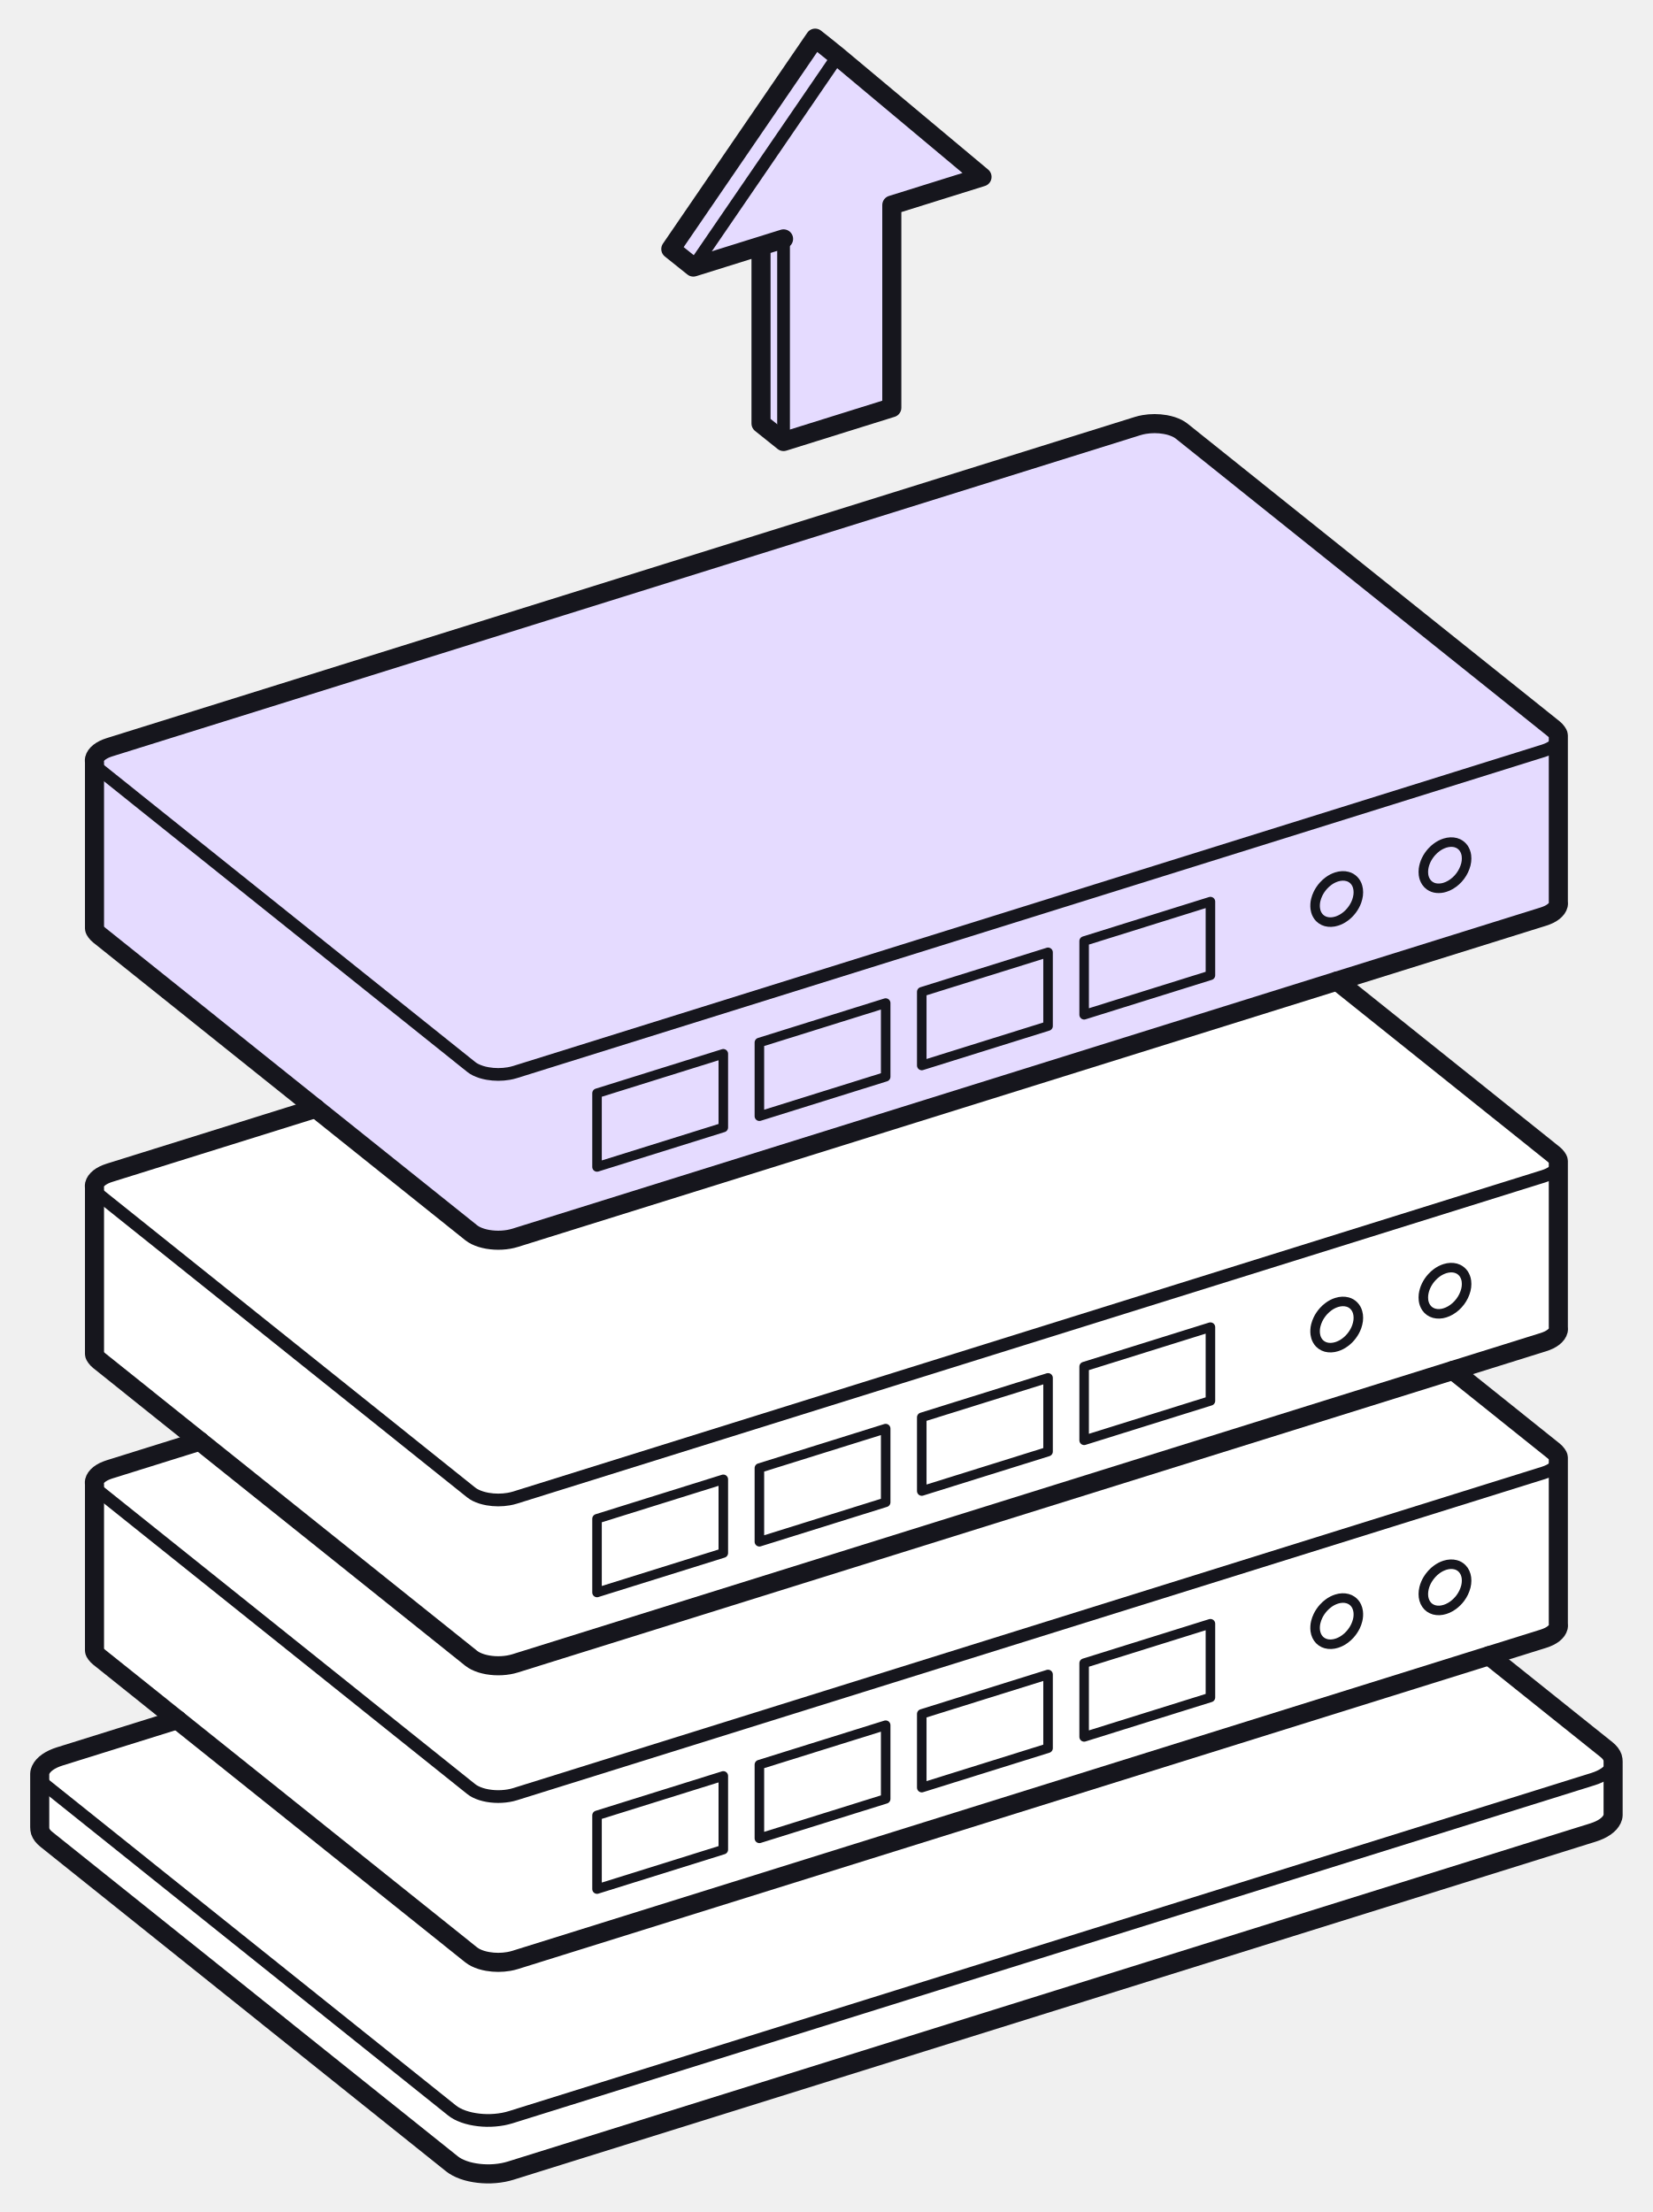
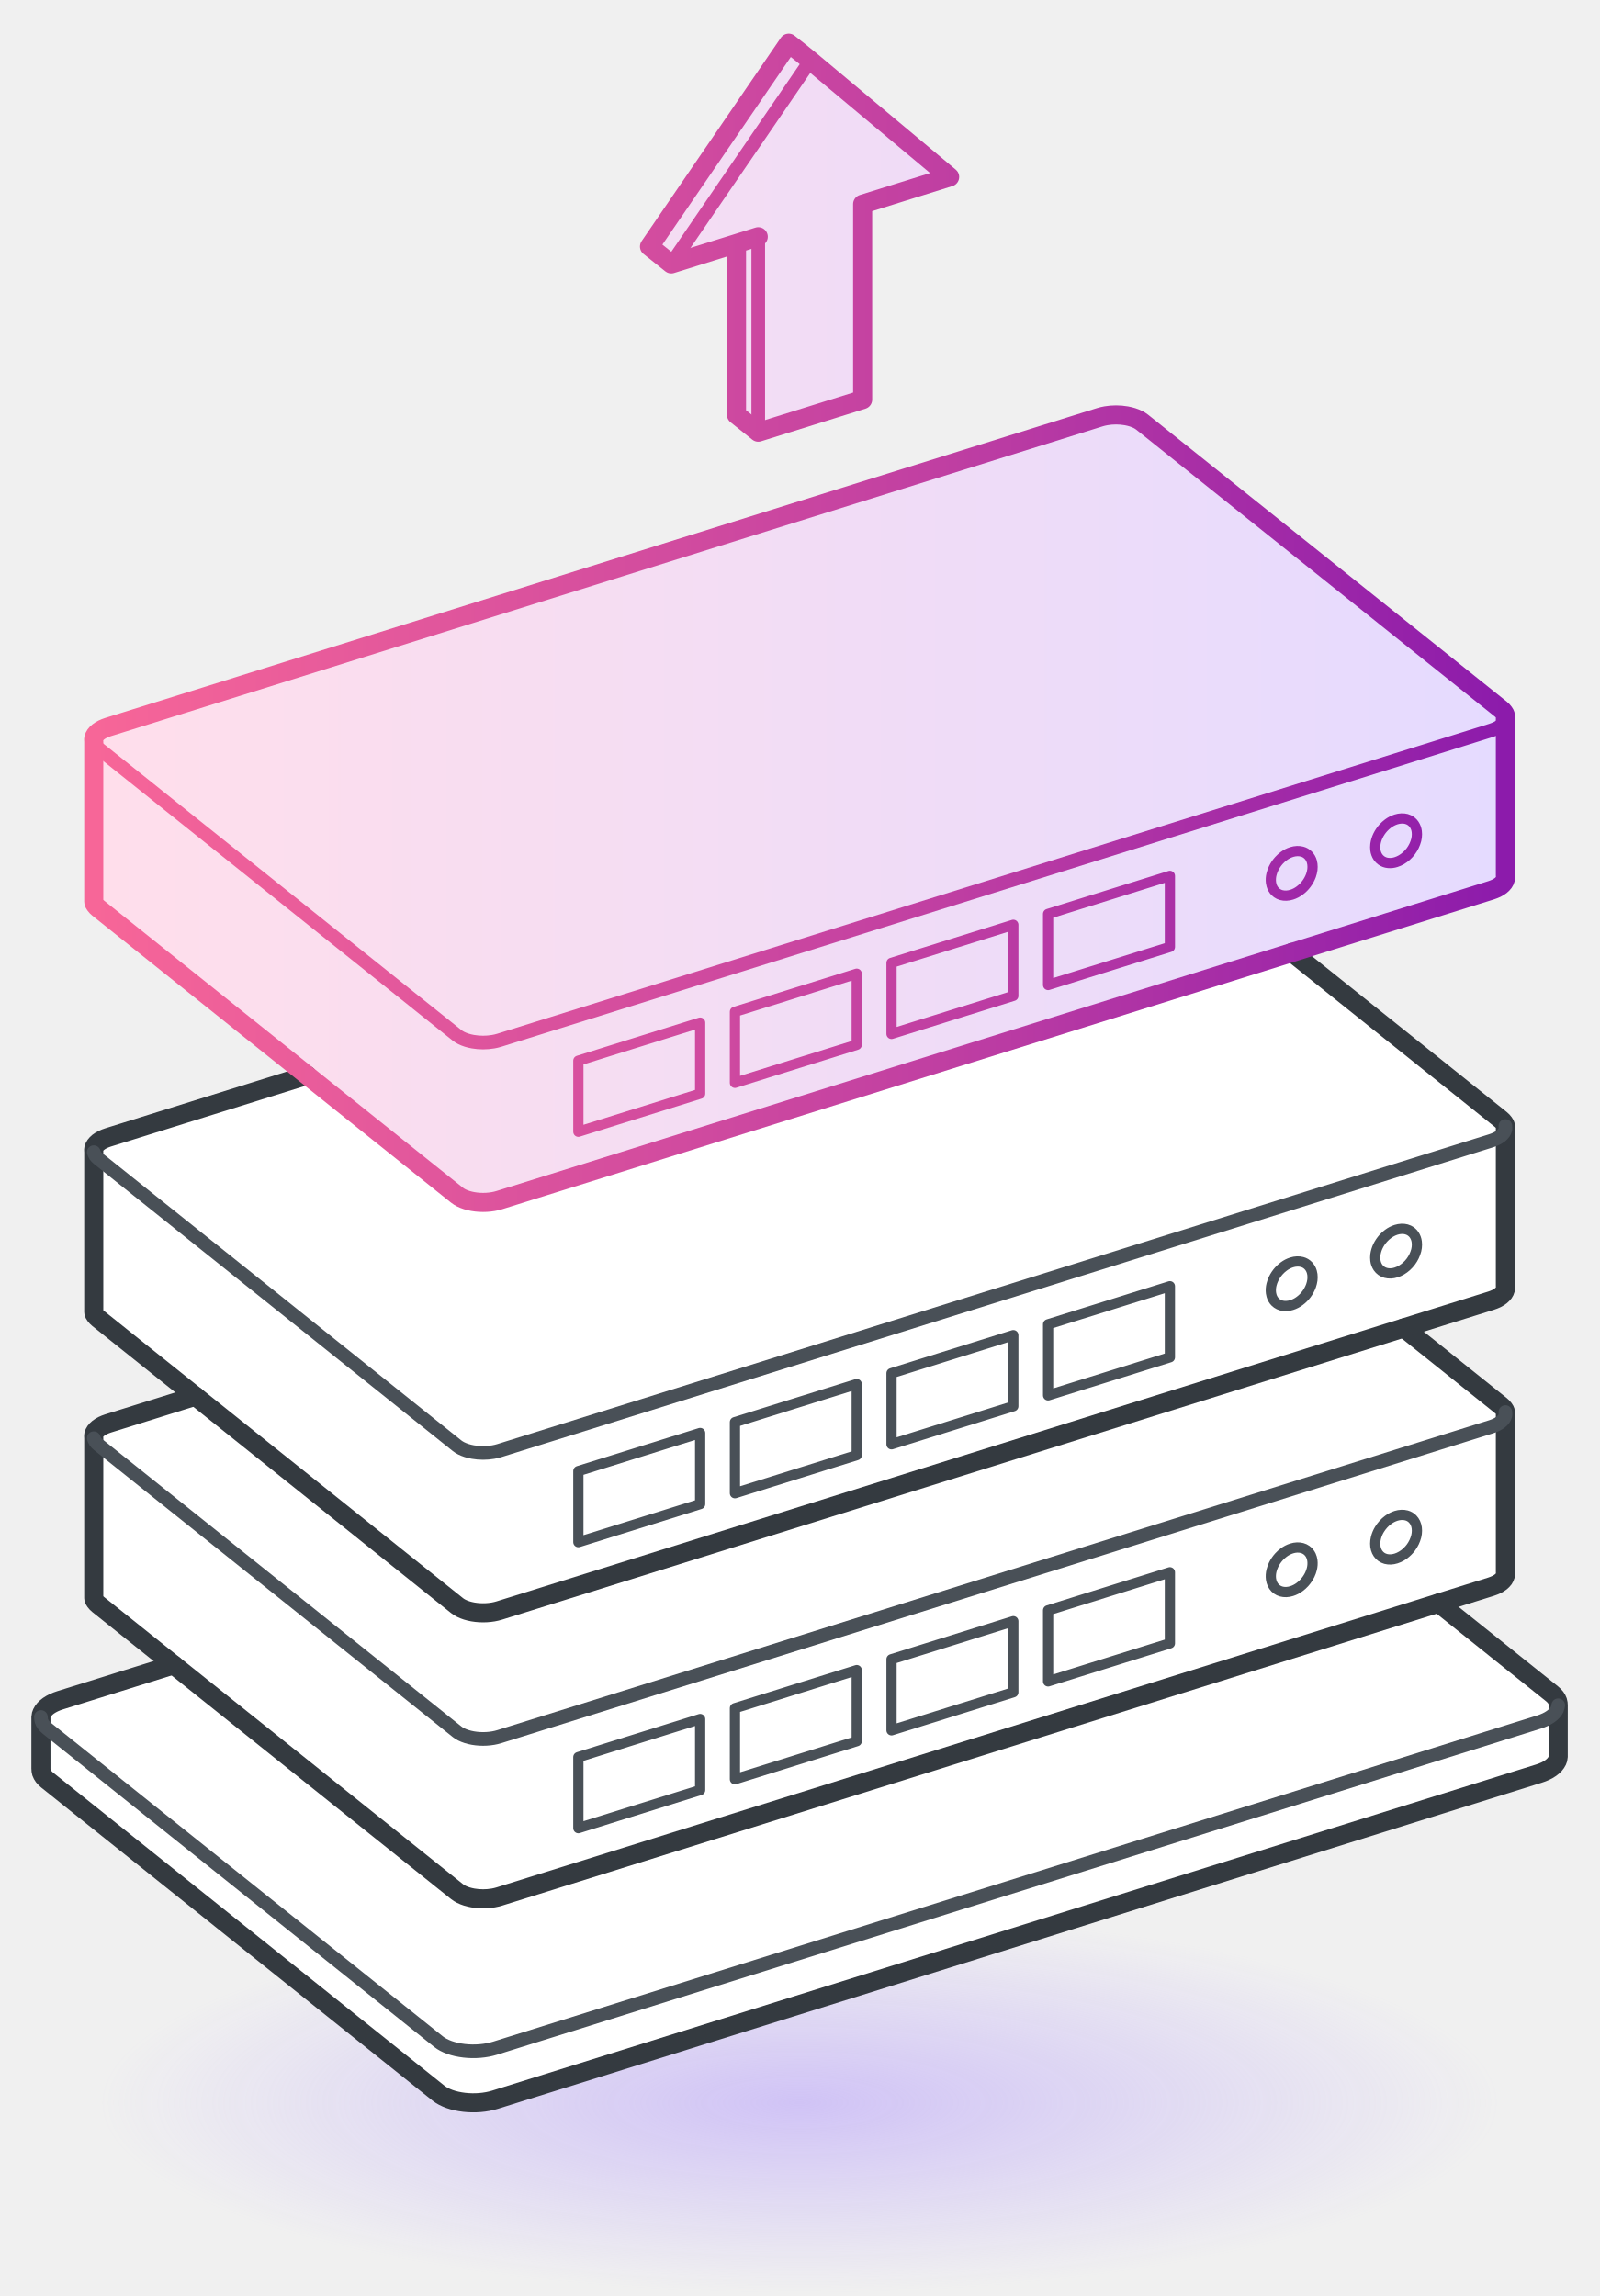
- <svg xmlns="http://www.w3.org/2000/svg" width="130" height="174" viewBox="116.935 23.696 186.131 249.607">
-   <style>path{fill:none;stroke:#16161d;stroke-linejoin:round;stroke-linecap:round}[data-line-role=outline]{stroke-width:2.152}[data-line-role=edge]{stroke-width:1.435}[data-line-role=detail]{stroke-width:1.076}[data-line-role=texture]{stroke-width:.717}[data-line-role=axis]{stroke-width:1.076;stroke-linecap:butt;stroke-dasharray:7.173 2.869 1.435 2.869}[data-fill]{fill:#fff;stroke:none}</style>
-   <path d="m205.17 50.65-10.18 3.18-2.55-2.03L208.73 28l2.54 2.04 16.29 13.62-10.18 3.18V69.7l-12.21 3.82-2.55-2.04V48.62Z" data-fill="arrow" style="fill:#e5dbff" />
+ <svg xmlns="http://www.w3.org/2000/svg" width="117" height="168" viewBox="116.45 23.212 187.1 268.132">
+   <style>path{fill:none;stroke:#495057;stroke-linejoin:round;stroke-linecap:round}[data-line-role=outline]{stroke:#343a40;stroke-width:2.234}[data-item=arrow] path,[data-item=blade-3] path{stroke:url(#accent-ink)}[data-line-role=edge]{stroke-width:1.596}[data-line-role=detail]{stroke-width:1.197}[data-line-role=texture]{stroke-width:.798}[data-line-role=axis]{stroke-width:1.197;stroke-linecap:butt;stroke-dasharray:7.98 3.192 1.596 3.192}[data-fill]{fill:#fff;stroke:none}</style>
+   <defs>
+     <linearGradient id="accent-ink" x1="127.391" x2="292.609" y1="0" y2="0" gradientUnits="userSpaceOnUse">
+       <stop offset="0%" stop-color="#f76698" />
+       <stop offset="60%" stop-color="#c03fa2" />
+       <stop offset="100%" stop-color="#8c1bab" />
+     </linearGradient>
+     <linearGradient id="accent-fill" x1="127.391" x2="292.609" y1="0" y2="0" gradientUnits="userSpaceOnUse">
+       <stop offset="0%" stop-color="#ffdeeb" />
+       <stop offset="100%" stop-color="#e5dbff" />
+     </linearGradient>
+     <radialGradient id="glow">
+       <stop offset="0%" stop-color="#b197fc" stop-opacity=".5" />
+       <stop offset="100%" stop-color="#b197fc" stop-opacity="0" />
+     </radialGradient>
+   </defs>
+   <ellipse cx="210" cy="269" fill="url(#glow)" rx="81.661" ry="22.344" />
+   <path d="m205.17 50.65-10.18 3.18-2.55-2.03L208.73 28l2.54 2.04 16.29 13.62-10.18 3.18V69.7l-12.21 3.82-2.55-2.04V48.62Z" data-fill="arrow" style="fill:url(#accent-fill)" />
  <path fill="none" d="M298.76 222.49v6.02l-.12.47-.3.45-.47.41-.62.35-.74.29-122.14 38.16-.84.21-.91.12-.94.03-.93-.06-.89-.15-.82-.24-.71-.3-.57-.38-45.79-36.64-.42-.42-.25-.45-.06-.47v-6.03l.12-.47.3-.44.47-.41.62-.36.74-.28 122.14-38.16.84-.21.91-.12.94-.04.93.06.89.15.82.24.71.31.57.37 45.79 36.64.42.42.25.46Z" data-fill="plinth" />
  <path fill="none" d="M292.58 188.18v19.11l-.18.39-.35.36-.51.32-.63.25-116.03 36.25-.73.17-.78.09h-.81l-.78-.09-.73-.18-.63-.25-.5-.31-41.98-33.59-.34-.36-.18-.4v-19.11l.18-.39.35-.36.51-.32.63-.25 116.03-36.25.73-.18.78-.08h.81l.78.09.73.17.63.26.5.31 41.98 33.59.34.36Z" data-covers="plinth" data-fill="blade-1" />
  <path fill="none" d="M292.58 154.71v19.11l-.18.39-.35.37-.51.31-.63.25-116.03 36.25-.73.18-.78.08h-.81l-.78-.09-.73-.17-.63-.26-.5-.31-41.98-33.59-.34-.36-.18-.4v-19.11l.18-.39.35-.36.51-.32.63-.25 116.03-36.25.73-.17.78-.09h.81l.78.09.73.18.63.25.5.31 41.98 33.59.34.36Z" data-covers="plinth blade-1" data-fill="blade-2" />
-   <path d="M292.58 106.69v19.11l-.18.39-.35.37-.51.31-.63.25-116.03 36.25-.73.18-.78.09-.81-.01-.78-.09-.73-.17-.63-.25-.5-.32-41.98-33.59-.34-.36-.18-.39v-19.12l.18-.39.35-.36.51-.32.63-.25 116.03-36.25.73-.17.78-.09h.81l.78.09.73.18.63.25.5.31 41.98 33.59.34.37Z" data-covers="blade-2" data-fill="blade-3" style="fill:#e5dbff" />
+   <path d="M292.58 106.69v19.11l-.18.39-.35.37-.51.31-.63.25-116.03 36.25-.73.18-.78.09-.81-.01-.78-.09-.73-.17-.63-.25-.5-.32-41.98-33.59-.34-.36-.18-.39v-19.12l.18-.39.35-.36.51-.32.63-.25 116.03-36.25.73-.17.78-.09h.81l.78.09.73.18.63.25.5.31 41.98 33.59.34.37Z" data-covers="blade-2" data-fill="blade-3" style="fill:url(#accent-fill)" />
  <g data-item="plinth">
    <path fill="none" d="m284.769 210.527 13.266 10.614c.154.124.314.285.418.422s.195.304.245.454.062.311.064.469.003 5.869 0 6.029-.054.32-.121.466a2 2 0 0 1-.301.446 3 3 0 0 1-.468.408 4.4 4.4 0 0 1-.619.355 6 6 0 0 1-.746.287l-122.135 38.159a8 8 0 0 1-.843.209 9 9 0 0 1-1.848.155 9 9 0 0 1-1.825-.211 7 7 0 0 1-.816-.234 6 6 0 0 1-.709-.31 3.7 3.7 0 0 1-.574-.372l-45.792-36.641a2.6 2.6 0 0 1-.418-.421 1.7 1.7 0 0 1-.245-.455 1.6 1.6 0 0 1-.064-.469c-.002-.158-.003-5.869 0-6.029s.054-.32.121-.466.181-.313.301-.446a3 3 0 0 1 .468-.408c.169-.119.404-.254.619-.355a6 6 0 0 1 .746-.287l13.265-4.144" data-line-role="outline" />
    <path fill="none" d="M121.238 223.858c.021.157.014.32.064.47s.141.317.245.454.264.298.418.422l45.792 36.64c.178.142.373.266.574.373s.466.223.709.31.54.172.816.234a9 9 0 0 0 1.825.211 9.4 9.4 0 0 0 1.848-.155 8 8 0 0 0 .843-.209l122.135-38.159c.254-.08.531-.187.746-.288a4.4 4.4 0 0 0 .619-.354 3 3 0 0 0 .468-.408c.12-.133.234-.3.301-.446s.081-.311.121-.467" data-line-role="edge" />
  </g>
  <g data-item="blade-1">
    <path fill="none" d="m280.698 178.331 11.357 9.088c.13.105.266.245.348.363s.177.249.178.393v18.709c0 .134.028.272-.002.403s-.099.275-.182.393a2 2 0 0 1-.351.363 3 3 0 0 1-.504.314 5 5 0 0 1-.632.251l-116.029 36.251a6 6 0 0 1-.727.174 7 7 0 0 1-2.378-.003 6 6 0 0 1-.726-.175 4.5 4.5 0 0 1-.629-.253 3 3 0 0 1-.501-.315l-41.975-33.588a2 2 0 0 1-.348-.363c-.082-.118-.177-.249-.178-.393v-18.709c0-.134-.028-.272.002-.403s.099-.275.182-.393.219-.259.351-.363.327-.226.504-.314a5 5 0 0 1 .632-.251c.216-.069 6.808-2.127 10.212-3.191" data-line-role="outline" />
    <path fill="none" d="M127.419 191.234c.059.131.096.275.178.393s.217.259.348.364l41.975 33.587c.154.123.325.227.501.316s.414.184.629.252.481.133.726.176a7 7 0 0 0 1.591.091c.264-.014.541-.046.787-.088q.37-.063.727-.174l116.029-36.252c.216-.068.455-.162.632-.25a3 3 0 0 0 .504-.315c.132-.105.268-.245.351-.363s.152-.261.182-.392.001-.269.002-.404" data-line-role="edge" />
    <path fill="none" d="m184.118 236.862 14.249-4.452v-8.315l-14.249 4.452zm18.32-5.724 14.249-4.452v-8.315l-14.249 4.452zm18.32-5.724 14.25-4.452v-8.315l-14.25 4.452zm18.321-5.724 14.249-4.452v-8.315l-14.249 4.452zm28.498-15.556a3.1 3.1 0 0 0-.935.482 3.7 3.7 0 0 0-.552.498 4 4 0 0 0-.628.928 3.5 3.5 0 0 0-.244.678 2.7 2.7 0 0 0-.063.991c.014.101.036.205.063.3q.041.144.102.277a1.7 1.7 0 0 0 .319.465 1.6 1.6 0 0 0 .451.319 1.7 1.7 0 0 0 .552.153c.096.011.202.015.303.011a2.4 2.4 0 0 0 .632-.113 3.1 3.1 0 0 0 .935-.482 3.7 3.7 0 0 0 .552-.498 4 4 0 0 0 .628-.928 3.5 3.5 0 0 0 .244-.678 2.7 2.7 0 0 0 .063-.991 2 2 0 0 0-.063-.3 2 2 0 0 0-.102-.277 1.64 1.64 0 0 0-.53-.644 1.6 1.6 0 0 0-.506-.238 2 2 0 0 0-.589-.065 2.4 2.4 0 0 0-.632.112m12.214-3.816a3.2 3.2 0 0 0-.935.482 3.7 3.7 0 0 0-.552.498 4 4 0 0 0-.451.602 3.5 3.5 0 0 0-.422 1.004c-.027.112-.048.23-.062.34a2.7 2.7 0 0 0 0 .651 2 2 0 0 0 .165.577 1.7 1.7 0 0 0 .319.465 1.5 1.5 0 0 0 .451.319 1.6 1.6 0 0 0 .552.153 2 2 0 0 0 .616-.024 2.7 2.7 0 0 0 .637-.199 3.2 3.2 0 0 0 .616-.361 4 4 0 0 0 .793-.788 3.8 3.8 0 0 0 .632-1.316c.027-.112.048-.229.062-.339a2.7 2.7 0 0 0 0-.652 2 2 0 0 0-.165-.577 1.7 1.7 0 0 0-.319-.464 1.56 1.56 0 0 0-.716-.418 2 2 0 0 0-.589-.065 2.5 2.5 0 0 0-.632.112" data-line-role="detail" />
  </g>
  <g data-item="blade-2">
    <path fill="none" d="m267.62 134.398 24.435 19.553c.131.105.266.245.348.363s.177.25.178.394v18.708c0 .135.028.273-.002.404s-.099.274-.182.392a2 2 0 0 1-.351.363 3 3 0 0 1-.504.315 5 5 0 0 1-.632.25l-116.029 36.252a6 6 0 0 1-.727.174 7 7 0 0 1-1.593.087 7 7 0 0 1-.785-.09 6 6 0 0 1-.726-.176 4.5 4.5 0 0 1-.629-.252 3 3 0 0 1-.501-.316l-41.975-33.587a2 2 0 0 1-.348-.364c-.082-.118-.177-.249-.178-.393v-18.709c0-.134-.028-.272.002-.403s.099-.275.182-.393.219-.259.351-.363.327-.226.504-.314.416-.183.632-.251l23.29-7.276" data-line-role="outline" />
    <path fill="none" d="M127.419 157.766c.059.131.096.275.178.393s.217.259.348.364l41.975 33.587c.154.123.325.227.501.316s.414.184.629.252.481.133.726.176a7 7 0 0 0 2.378.003q.37-.064.727-.174l116.029-36.251c.216-.068.455-.163.632-.251a3 3 0 0 0 .504-.315c.132-.104.268-.244.351-.362s.152-.262.182-.393.001-.269.002-.403" data-line-role="edge" />
    <path fill="none" d="m184.118 203.394 14.249-4.452v-8.315l-14.249 4.452zm18.32-5.724 14.249-4.452v-8.315l-14.249 4.452zm18.32-5.724 14.25-4.452v-8.315l-14.25 4.452zm18.321-5.724 14.249-4.452v-8.315l-14.249 4.452zm28.498-15.556a3.1 3.1 0 0 0-.935.482 3.7 3.7 0 0 0-.552.498 4 4 0 0 0-.628.929 3.5 3.5 0 0 0-.244.677 2.7 2.7 0 0 0-.063.991c.014.102.036.206.063.301a1.7 1.7 0 0 0 .421.741 1.6 1.6 0 0 0 .451.319 1.6 1.6 0 0 0 .552.153c.096.011.202.015.303.011a2.4 2.4 0 0 0 .632-.113 3.1 3.1 0 0 0 .935-.482 3.7 3.7 0 0 0 .792-.788 3.8 3.8 0 0 0 .53-.975 3.4 3.4 0 0 0 .165-.68 2.7 2.7 0 0 0 0-.651 2 2 0 0 0-.063-.301 1.7 1.7 0 0 0-.421-.741 1.57 1.57 0 0 0-.717-.418 2 2 0 0 0-.589-.065 2.4 2.4 0 0 0-.632.112m12.214-3.816a3.2 3.2 0 0 0-.935.482 3.7 3.7 0 0 0-.552.498 4 4 0 0 0-.629.929 3.4 3.4 0 0 0-.306 1.017 2.7 2.7 0 0 0 0 .651 1.9 1.9 0 0 0 .306.826q.08.116.178.216a1.5 1.5 0 0 0 .451.319q.127.06.265.099a2 2 0 0 0 .589.065 2.3 2.3 0 0 0 .633-.113 3 3 0 0 0 .632-.282c.101-.059.205-.128.302-.2q.147-.109.287-.233a3.7 3.7 0 0 0 .506-.555 3.8 3.8 0 0 0 .632-1.316c.027-.112.048-.229.062-.339a2.7 2.7 0 0 0 0-.651 1.9 1.9 0 0 0-.306-.826 1.6 1.6 0 0 0-.628-.536 1.7 1.7 0 0 0-.553-.153 2 2 0 0 0-.302-.01 2.5 2.5 0 0 0-.632.112" data-line-role="detail" />
  </g>
  <g data-item="blade-3">
    <path fill="none" d="M291.542 126.871a5 5 0 0 1-.632.25l-116.029 36.252a6 6 0 0 1-.727.174 7 7 0 0 1-1.593.087 7 7 0 0 1-.785-.09 6 6 0 0 1-.726-.176 4.5 4.5 0 0 1-.629-.252 3 3 0 0 1-.501-.316l-41.975-33.587a2 2 0 0 1-.348-.364c-.082-.118-.177-.249-.178-.393v-18.709c0-.134-.028-.272.002-.403s.099-.275.182-.393.219-.259.351-.363.327-.226.504-.314.416-.183.632-.251l116.029-36.251q.357-.11.727-.174a7 7 0 0 1 2.378.003c.245.043.511.108.726.176s.453.163.629.252.347.193.501.316l41.975 33.587c.131.105.266.246.348.364s.177.249.178.393v18.708c0 .135.028.273-.002.404s-.099.274-.182.392a2 2 0 0 1-.351.363 3 3 0 0 1-.504.315" data-line-role="outline" />
    <path fill="none" d="M127.419 109.747c.059.131.096.275.178.393s.217.259.348.364l41.975 33.587c.154.123.325.227.501.316s.414.184.629.252.481.133.726.176a7 7 0 0 0 2.378.003q.37-.064.727-.174l116.029-36.251c.216-.068.455-.163.632-.251a3 3 0 0 0 .504-.315c.132-.104.268-.244.351-.362s.152-.262.182-.393.001-.269.002-.403" data-line-role="edge" />
    <path fill="none" d="m184.118 155.375 14.249-4.452v-8.315l-14.249 4.452zm18.32-5.724 14.249-4.452v-8.315l-14.249 4.452zm18.32-5.724 14.25-4.452v-8.315l-14.25 4.452zm18.321-5.724 14.249-4.452v-8.315l-14.249 4.452zm28.498-15.556a3.1 3.1 0 0 0-.935.482 3.7 3.7 0 0 0-.552.498 4 4 0 0 0-.628.929 3.5 3.5 0 0 0-.244.677 2.7 2.7 0 0 0-.063.991c.014.102.036.206.063.301a1.7 1.7 0 0 0 .421.741 1.6 1.6 0 0 0 .451.319q.128.06.266.099a2 2 0 0 0 .589.065 2.4 2.4 0 0 0 .632-.113 3.1 3.1 0 0 0 .935-.482 3.7 3.7 0 0 0 .792-.788 3.8 3.8 0 0 0 .53-.975 3.4 3.4 0 0 0 .165-.68 2.7 2.7 0 0 0 0-.651 2 2 0 0 0-.063-.301 1.7 1.7 0 0 0-.421-.741 1.57 1.57 0 0 0-.717-.418 2 2 0 0 0-.589-.065 2.4 2.4 0 0 0-.632.112m12.214-3.816a3.2 3.2 0 0 0-.935.482 3.7 3.7 0 0 0-.552.498 4 4 0 0 0-.629.929 3.4 3.4 0 0 0-.306 1.017 2.7 2.7 0 0 0 0 .651 1.9 1.9 0 0 0 .306.826q.08.116.178.216t.21.179a1.65 1.65 0 0 0 .793.294 2.3 2.3 0 0 0 .935-.103 3 3 0 0 0 .632-.282c.101-.059.205-.128.302-.2q.147-.109.287-.233a3.7 3.7 0 0 0 .506-.555 3.8 3.8 0 0 0 .632-1.316c.027-.112.048-.229.062-.339a2.7 2.7 0 0 0 0-.651 1.9 1.9 0 0 0-.306-.826 1.6 1.6 0 0 0-.628-.536 1.7 1.7 0 0 0-.553-.153 2 2 0 0 0-.302-.01 2.5 2.5 0 0 0-.632.112" data-line-role="detail" />
  </g>
  <g data-item="arrow">
    <path fill="none" d="m205.165 50.652-10.178 3.18-2.544-2.035L208.728 28c.848.679 1.709 1.342 2.544 2.036s10.857 9.08 16.285 13.62l-10.178 3.18v22.866l-12.214 3.816-2.544-2.035V51.447" data-line-role="outline" />
    <path fill="none" d="m211.272 30.036-16.285 23.796m10.178-3.18v22.866" data-line-role="edge" />
  </g>
</svg>
